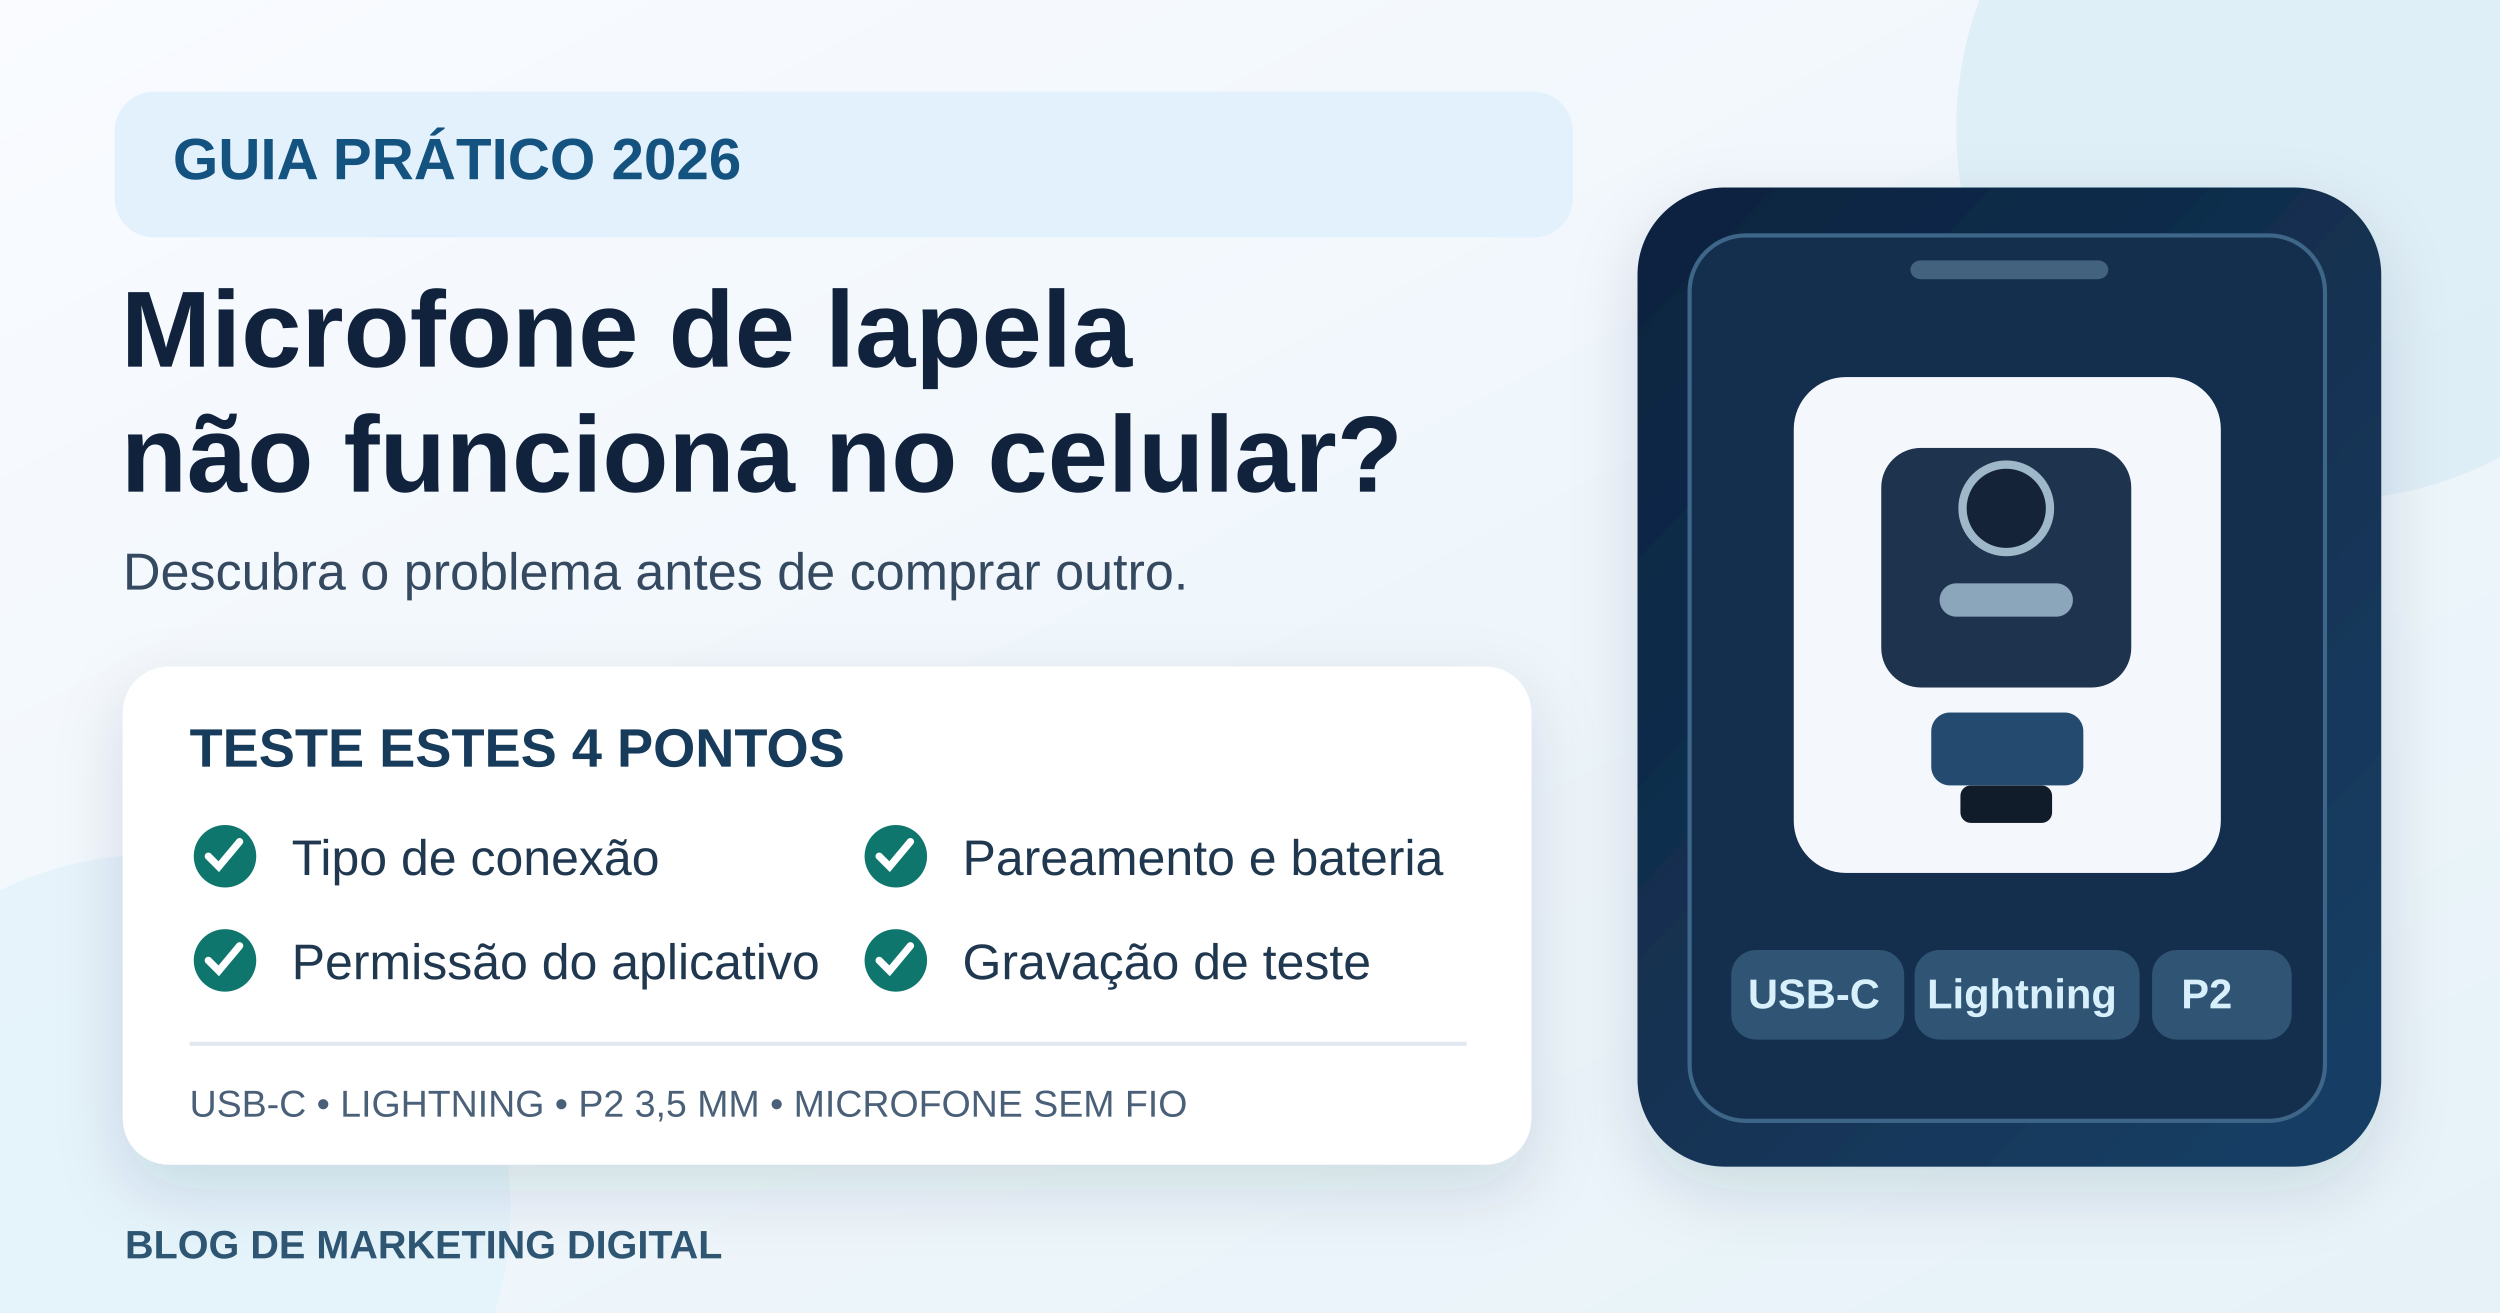
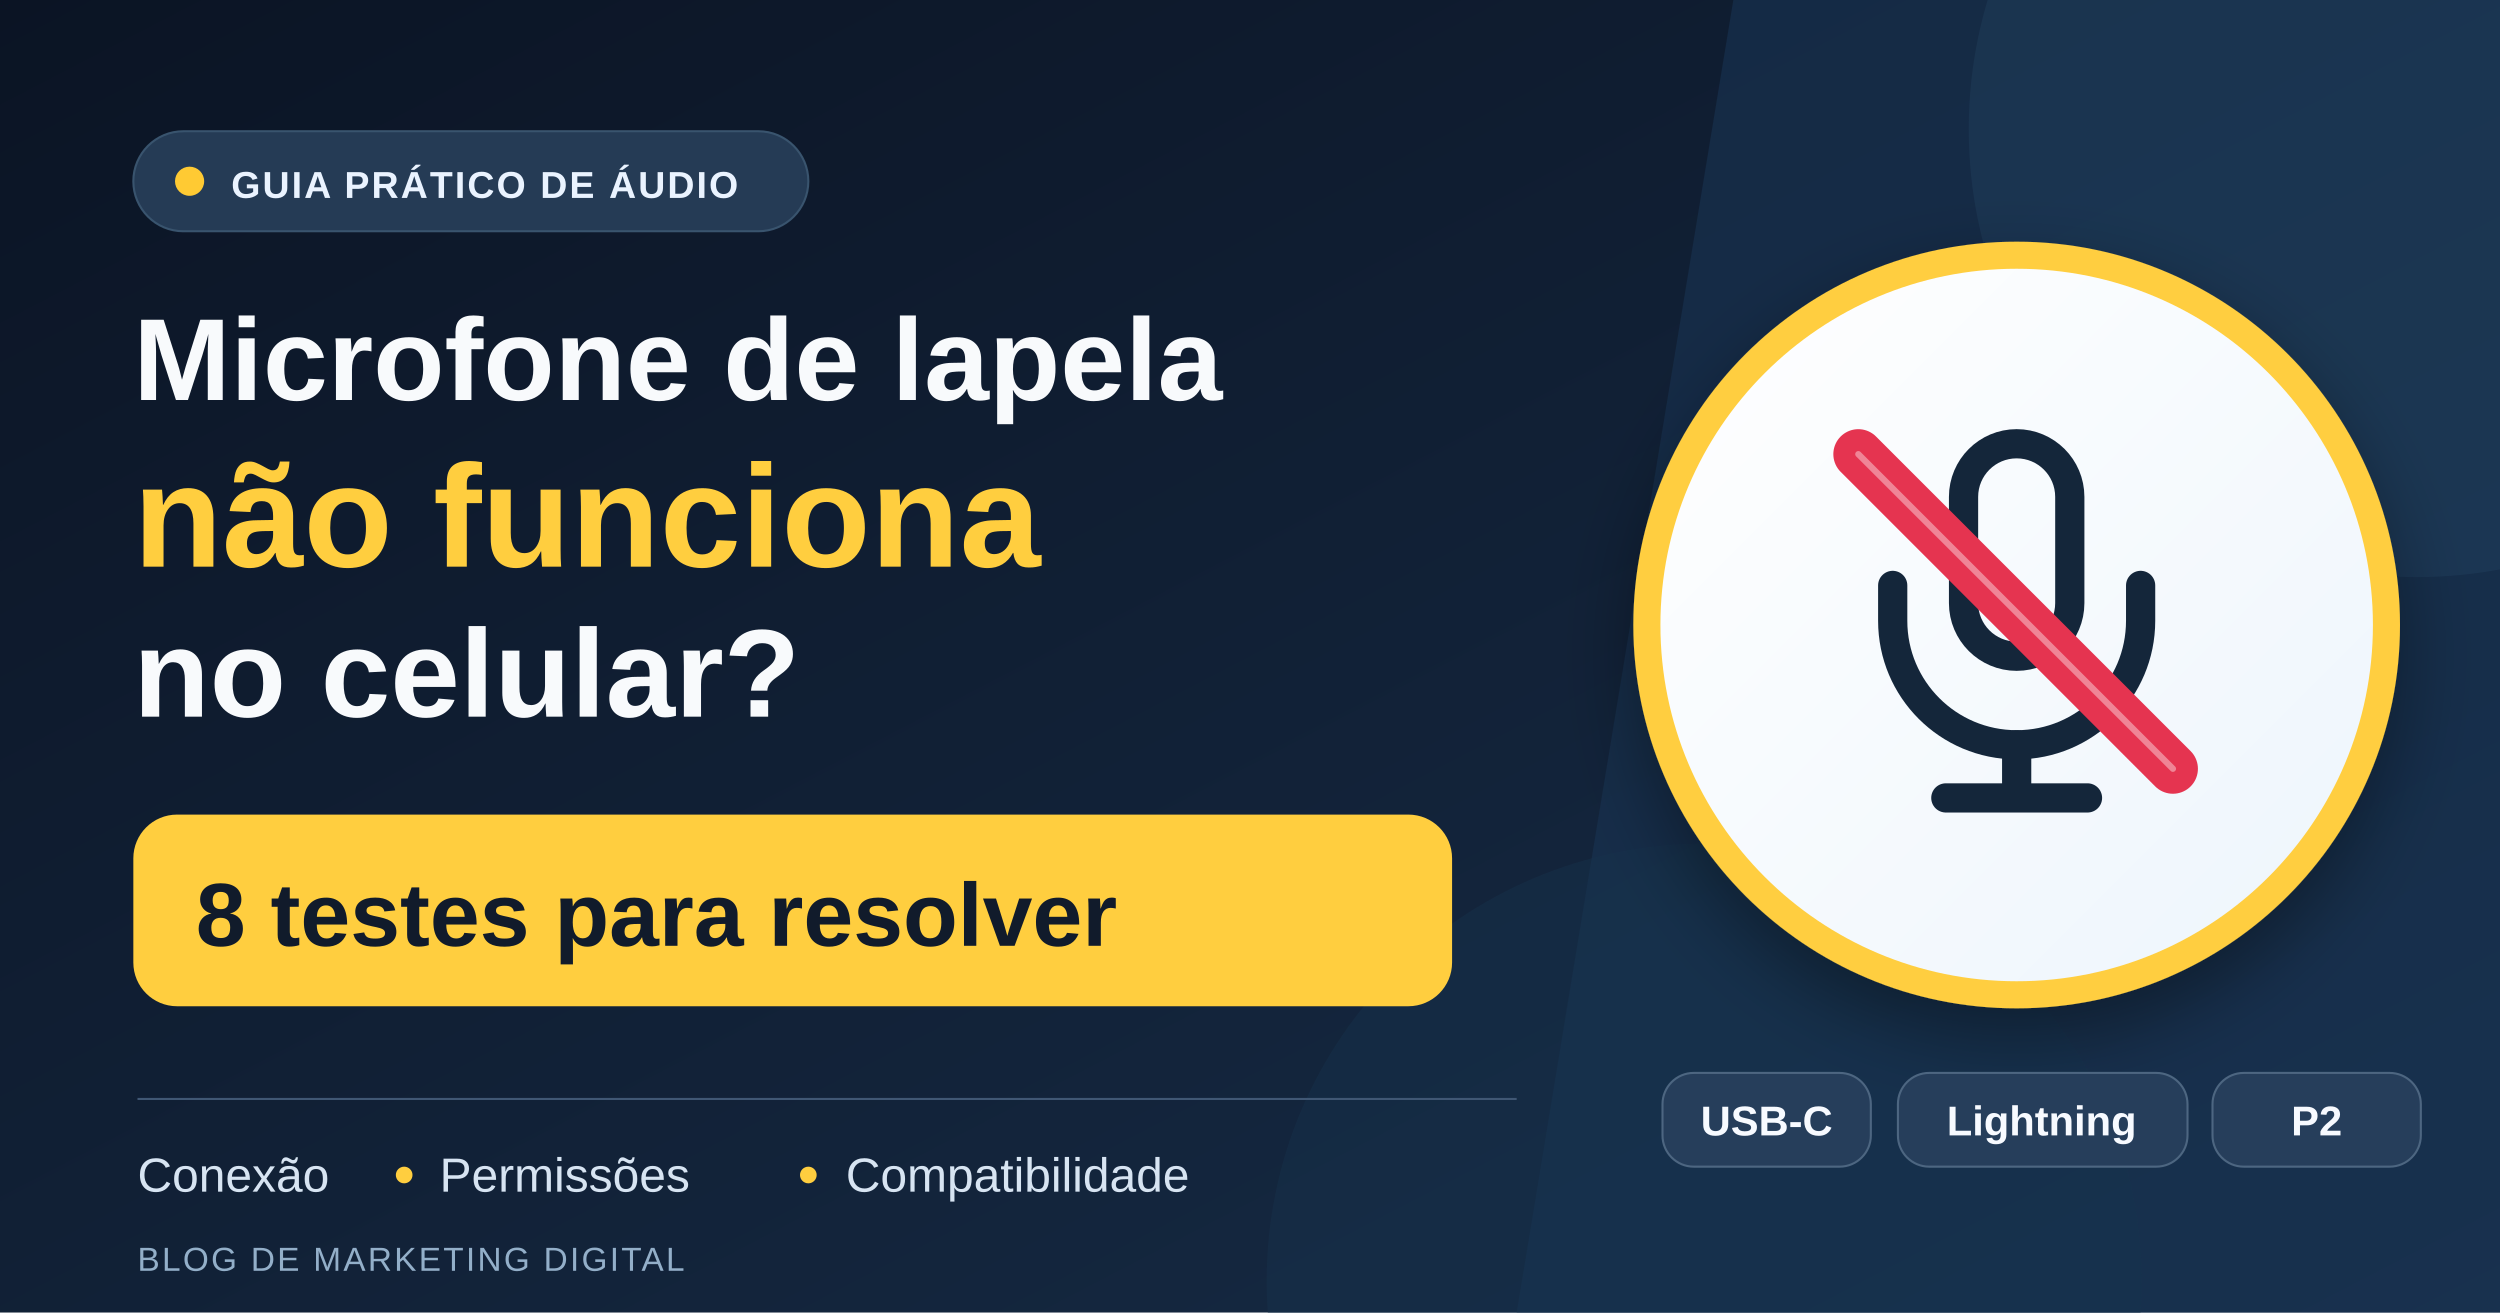
- <svg xmlns="http://www.w3.org/2000/svg" width="1200" height="630" viewBox="0 0 1200 630" role="img" aria-labelledby="t d">
+ <svg xmlns="http://www.w3.org/2000/svg" width="1200" height="630" viewBox="0 0 1200 630" role="img" aria-labelledby="bmd-title bmd-desc">
  <defs>
-     <linearGradient id="bg" x1="0" y1="0" x2="1" y2="1">
-       <stop stop-color="#f9fbff" />
-       <stop offset="1" stop-color="#e6f2f8" />
+     <linearGradient id="background" x1="0" y1="0" x2="1" y2="1">
+       <stop stop-color="#0B1424" />
+       <stop offset="1" stop-color="#172D48" />
    </linearGradient>
-     <linearGradient id="panel" x1="0" y1="0" x2="0.8" y2="1">
-       <stop stop-color="#0e223e" />
-       <stop offset="1" stop-color="#163e63" />
+     <linearGradient id="medal" x1="0" y1="0" x2="1" y2="1">
+       <stop stop-color="#FFFFFF" />
+       <stop offset="1" stop-color="#EDF5FC" />
    </linearGradient>
-     <filter id="shadow" x="-20%" y="-20%" width="150%" height="160%">
-       <feDropShadow dx="0" dy="12" stdDeviation="16" flood-color="#152744" flood-opacity=".13" />
+     <filter id="soft-shadow" x="-25%" y="-25%" width="150%" height="155%">
+       <feDropShadow dx="0" dy="14" stdDeviation="18" flood-color="#020713" flood-opacity=".36" />
    </filter>
  </defs>
-   <rect width="1200" height="630" rx="0" fill="url(#bg)" />
-   <circle cx="1117" cy="62" r="178" fill="#d9ecf5" opacity=".75" />
-   <circle cx="75" cy="580" r="170" fill="#e1f1fb" opacity=".75" />
-   <rect x="55" y="44" width="700" height="70" rx="19" fill="#e2f1fc" />
-   <text x="83" y="86" font-size="28" font-family="Arial,Helvetica,sans-serif" font-weight="800" fill="#145280">GUIA PRÁTICO 2026</text>
-   <text x="58" y="176" font-size="52" font-family="Arial,Helvetica,sans-serif" font-weight="800" fill="#11233c">Microfone de lapela</text>
-   <text x="58" y="236" font-size="52" font-family="Arial,Helvetica,sans-serif" font-weight="800" fill="#11233c">não funciona no celular?</text>
-   <text x="59" y="283" font-size="25" font-family="Arial,Helvetica,sans-serif" fill="#354960">Descubra o problema antes de comprar outro.</text>
-   <g filter="url(#shadow)">
-     <rect x="59" y="320" width="676" height="239" rx="22" fill="#fff" />
+   <rect width="1200" height="630" fill="url(#background)" />
+   <path d="M832 0h368v630H728z" fill="#183352" opacity=".58" />
+   <circle cx="1160" cy="62" r="215" fill="#315A7B" opacity=".19" />
+   <circle cx="818" cy="615" r="210" fill="#16334D" opacity=".42" />
+   <rect x="64" y="63" width="324" height="48" rx="24" fill="#253B55" stroke="#39546E" />
+   <circle cx="91" cy="87" r="7" fill="#FFCA33" />
+   <text x="111" y="95" font-family="Arial,Helvetica,sans-serif" font-size="18" font-weight="700" letter-spacing="1" fill="#EAF3FF">GUIA PRÁTICO DE ÁUDIO</text>
+   <g font-family="Arial,Helvetica,sans-serif" font-weight="800">
+     <text x="64" y="192" font-size="56" fill="#F8FAFC">Microfone de lapela</text>
+     <text x="64" y="272" font-size="70" fill="#FFCE3F">não funciona</text>
+     <text x="64" y="344" font-size="60" fill="#F8FAFC">no celular?</text>
  </g>
-   <text x="91" y="368" font-size="26" font-family="Arial,Helvetica,sans-serif" font-weight="800" fill="#173b5a">TESTE ESTES 4 PONTOS</text>
-   <g font-family="Arial,Helvetica,sans-serif" font-size="24" fill="#20384f">
-     <circle cx="108" cy="411" r="15" fill="#0f766e" />
-     <path d="M100 411l5 5 10-12" fill="none" stroke="#fff" stroke-width="3.5" stroke-linecap="round" />
-     <text x="140" y="420">Tipo de conexão</text>
-     <circle cx="108" cy="461" r="15" fill="#0f766e" />
-     <path d="M100 461l5 5 10-12" fill="none" stroke="#fff" stroke-width="3.5" stroke-linecap="round" />
-     <text x="140" y="470">Permissão do aplicativo</text>
-     <circle cx="430" cy="411" r="15" fill="#0f766e" />
-     <path d="M422 411l5 5 10-12" fill="none" stroke="#fff" stroke-width="3.5" stroke-linecap="round" />
-     <text x="462" y="420">Pareamento e bateria</text>
-     <circle cx="430" cy="461" r="15" fill="#0f766e" />
-     <path d="M422 461l5 5 10-12" fill="none" stroke="#fff" stroke-width="3.5" stroke-linecap="round" />
-     <text x="462" y="470">Gravação de teste</text>
+   <rect x="64" y="391" width="633" height="92" rx="21" fill="#FFCE3F" />
+   <text x="94" y="454" font-family="Arial,Helvetica,sans-serif" font-size="43" font-weight="800" fill="#111B2B">8 testes para resolver</text>
+   <rect x="66" y="527" width="662" height="1" fill="#405774" />
+   <g font-family="Arial,Helvetica,sans-serif" font-size="23" fill="#D7E4F2">
+     <text x="66" y="572">Conexão</text>
+     <circle cx="194" cy="564" r="4" fill="#FFCE3F" />
+     <text x="211" y="572">Permissões</text>
+     <circle cx="388" cy="564" r="4" fill="#FFCE3F" />
+     <text x="406" y="572">Compatibilidade</text>
  </g>
-   <rect x="91" y="500" width="613" height="2" fill="#e2e8f0" />
-   <text x="91" y="536" font-size="18" font-family="Arial,Helvetica,sans-serif" fill="#496078">USB-C • LIGHTNING • P2 3,5 MM • MICROFONE SEM FIO</text>
-   <g filter="url(#shadow)">
-     <rect x="786" y="90" width="357" height="470" rx="42" fill="url(#panel)" />
+   <g filter="url(#soft-shadow)">
+     <circle cx="968" cy="300" r="184" fill="#FFCE3F" />
+     <circle cx="968" cy="300" r="171" fill="url(#medal)" />
  </g>
-   <rect x="811" y="113" width="305" height="425" rx="27" fill="#142f4e" stroke="#3e6688" stroke-width="2" />
-   <rect x="917" y="125" width="95" height="9" rx="5" fill="#42627d" />
-   <rect x="861" y="181" width="205" height="238" rx="25" fill="#f4f8fc" />
-   <rect x="903" y="215" width="120" height="115" rx="19" fill="#1d334e" />
-   <circle cx="963" cy="244" r="21" fill="#152338" stroke="#9eb7c9" stroke-width="4" />
-   <rect x="931" y="280" width="64" height="16" rx="8" fill="#8ba5ba" />
-   <rect x="927" y="342" width="73" height="35" rx="9" fill="#244a70" />
-   <rect x="941" y="377" width="44" height="18" rx="5" fill="#111c2a" />
-   <g fill="#d7f0fb" font-family="Arial,Helvetica,sans-serif" font-weight="800" font-size="20">
-     <rect x="831" y="456" width="83" height="43" rx="12" fill="#305574" />
-     <text x="839" y="484">USB-C</text>
-     <rect x="919" y="456" width="108" height="43" rx="12" fill="#305574" />
-     <text x="925" y="484">Lightning</text>
-     <rect x="1033" y="456" width="67" height="43" rx="12" fill="#305574" />
-     <text x="1047" y="484">P2</text>
+   <g transform="translate(866 196) scale(8.5)" fill="none" stroke="#14263A" stroke-width="1.65" stroke-linecap="round" stroke-linejoin="round">
+     <rect x="9" y="2" width="6" height="12" rx="3" />
+     <path d="M5 10v2a7 7 0 0 0 14 0v-2" />
+     <path d="M12 19v3M8 22h8" />
  </g>
-   <text x="60" y="604" font-size="19" font-family="Arial,Helvetica,sans-serif" font-weight="700" fill="#2e5673">BLOG DE MARKETING DIGITAL</text>
+   <path d="M892 218 1043 369" stroke="#E53450" stroke-width="24" stroke-linecap="round" />
+   <path d="M892 218 1043 369" stroke="#FFFFFF" stroke-width="3" stroke-linecap="round" opacity=".4" />
+   <g font-family="Arial,Helvetica,sans-serif" font-weight="700" font-size="20" text-anchor="middle">
+     <rect x="798" y="515" width="100" height="45" rx="15" fill="#263E5B" stroke="#4D6681" />
+     <text x="848" y="545" fill="#F7FAFF">USB-C</text>
+     <rect x="911" y="515" width="139" height="45" rx="15" fill="#263E5B" stroke="#4D6681" />
+     <text x="980" y="545" fill="#F7FAFF">Lightning</text>
+     <rect x="1062" y="515" width="100" height="45" rx="15" fill="#263E5B" stroke="#4D6681" />
+     <text x="1112" y="545" fill="#F7FAFF">P2</text>
+   </g>
+   <text x="66" y="610" fill="#93AFC9" font-family="Arial,Helvetica,sans-serif" font-size="16" letter-spacing="1.1">BLOG DE MARKETING DIGITAL</text>
</svg>
